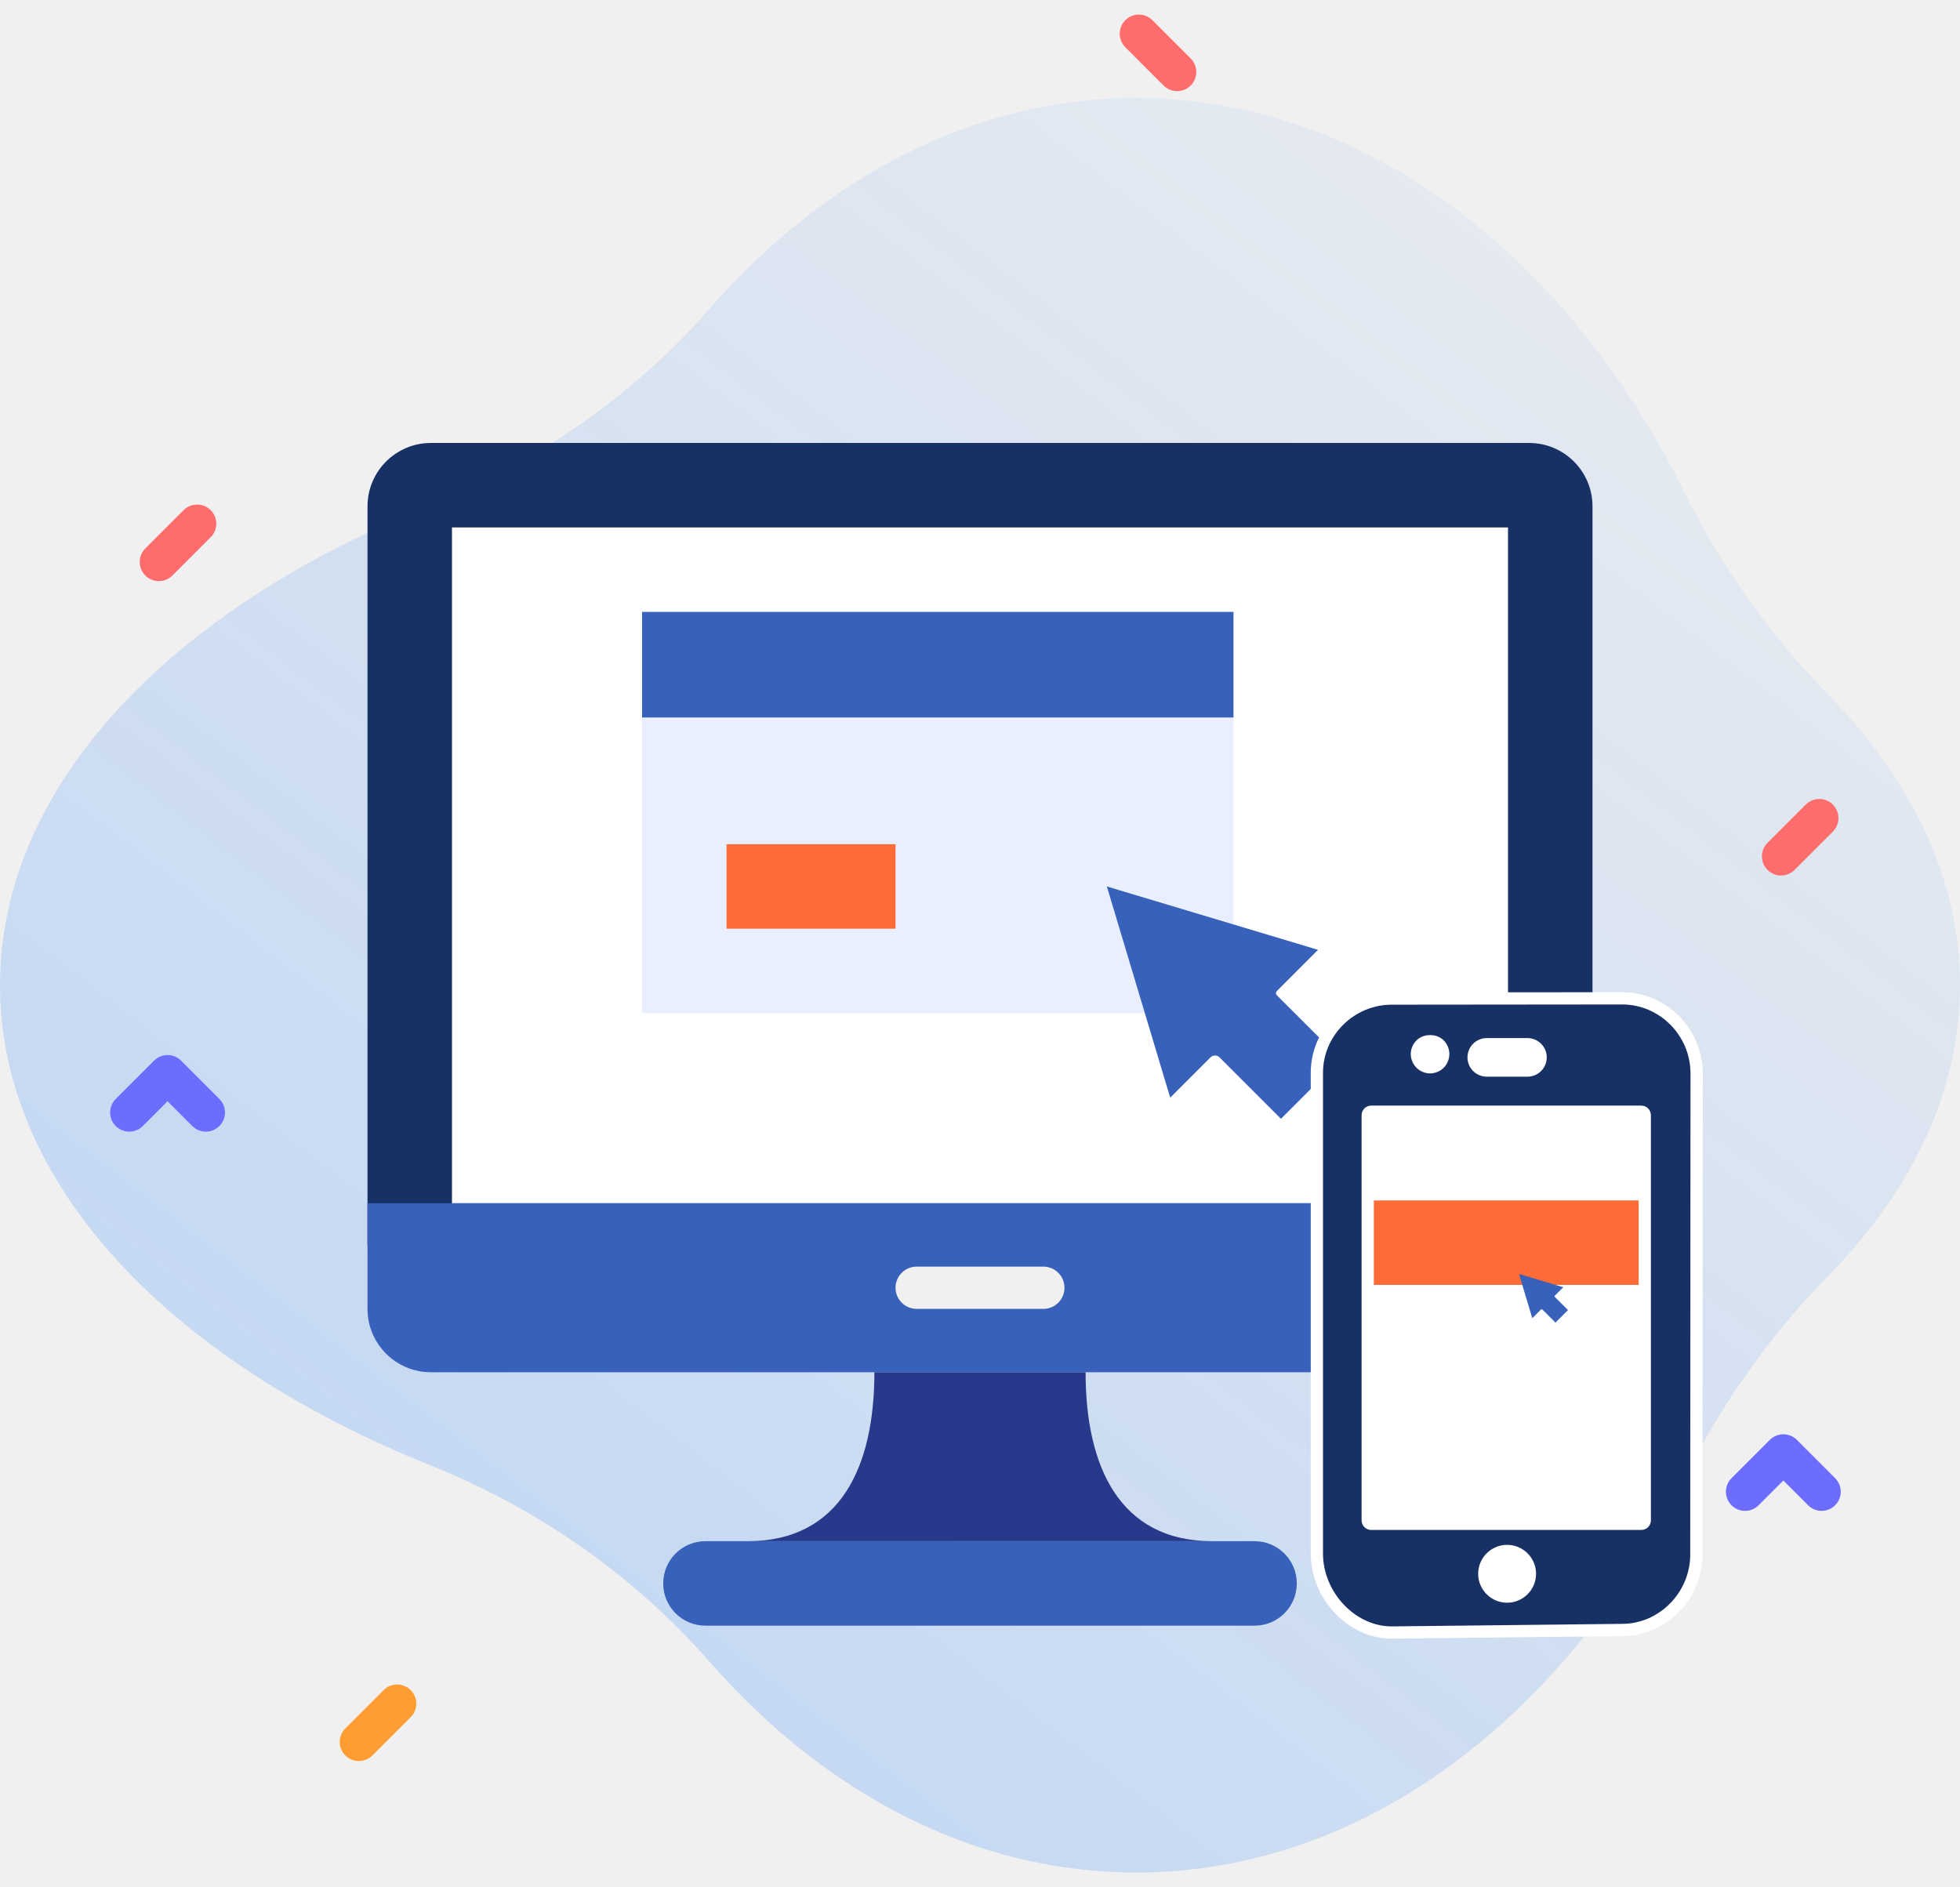
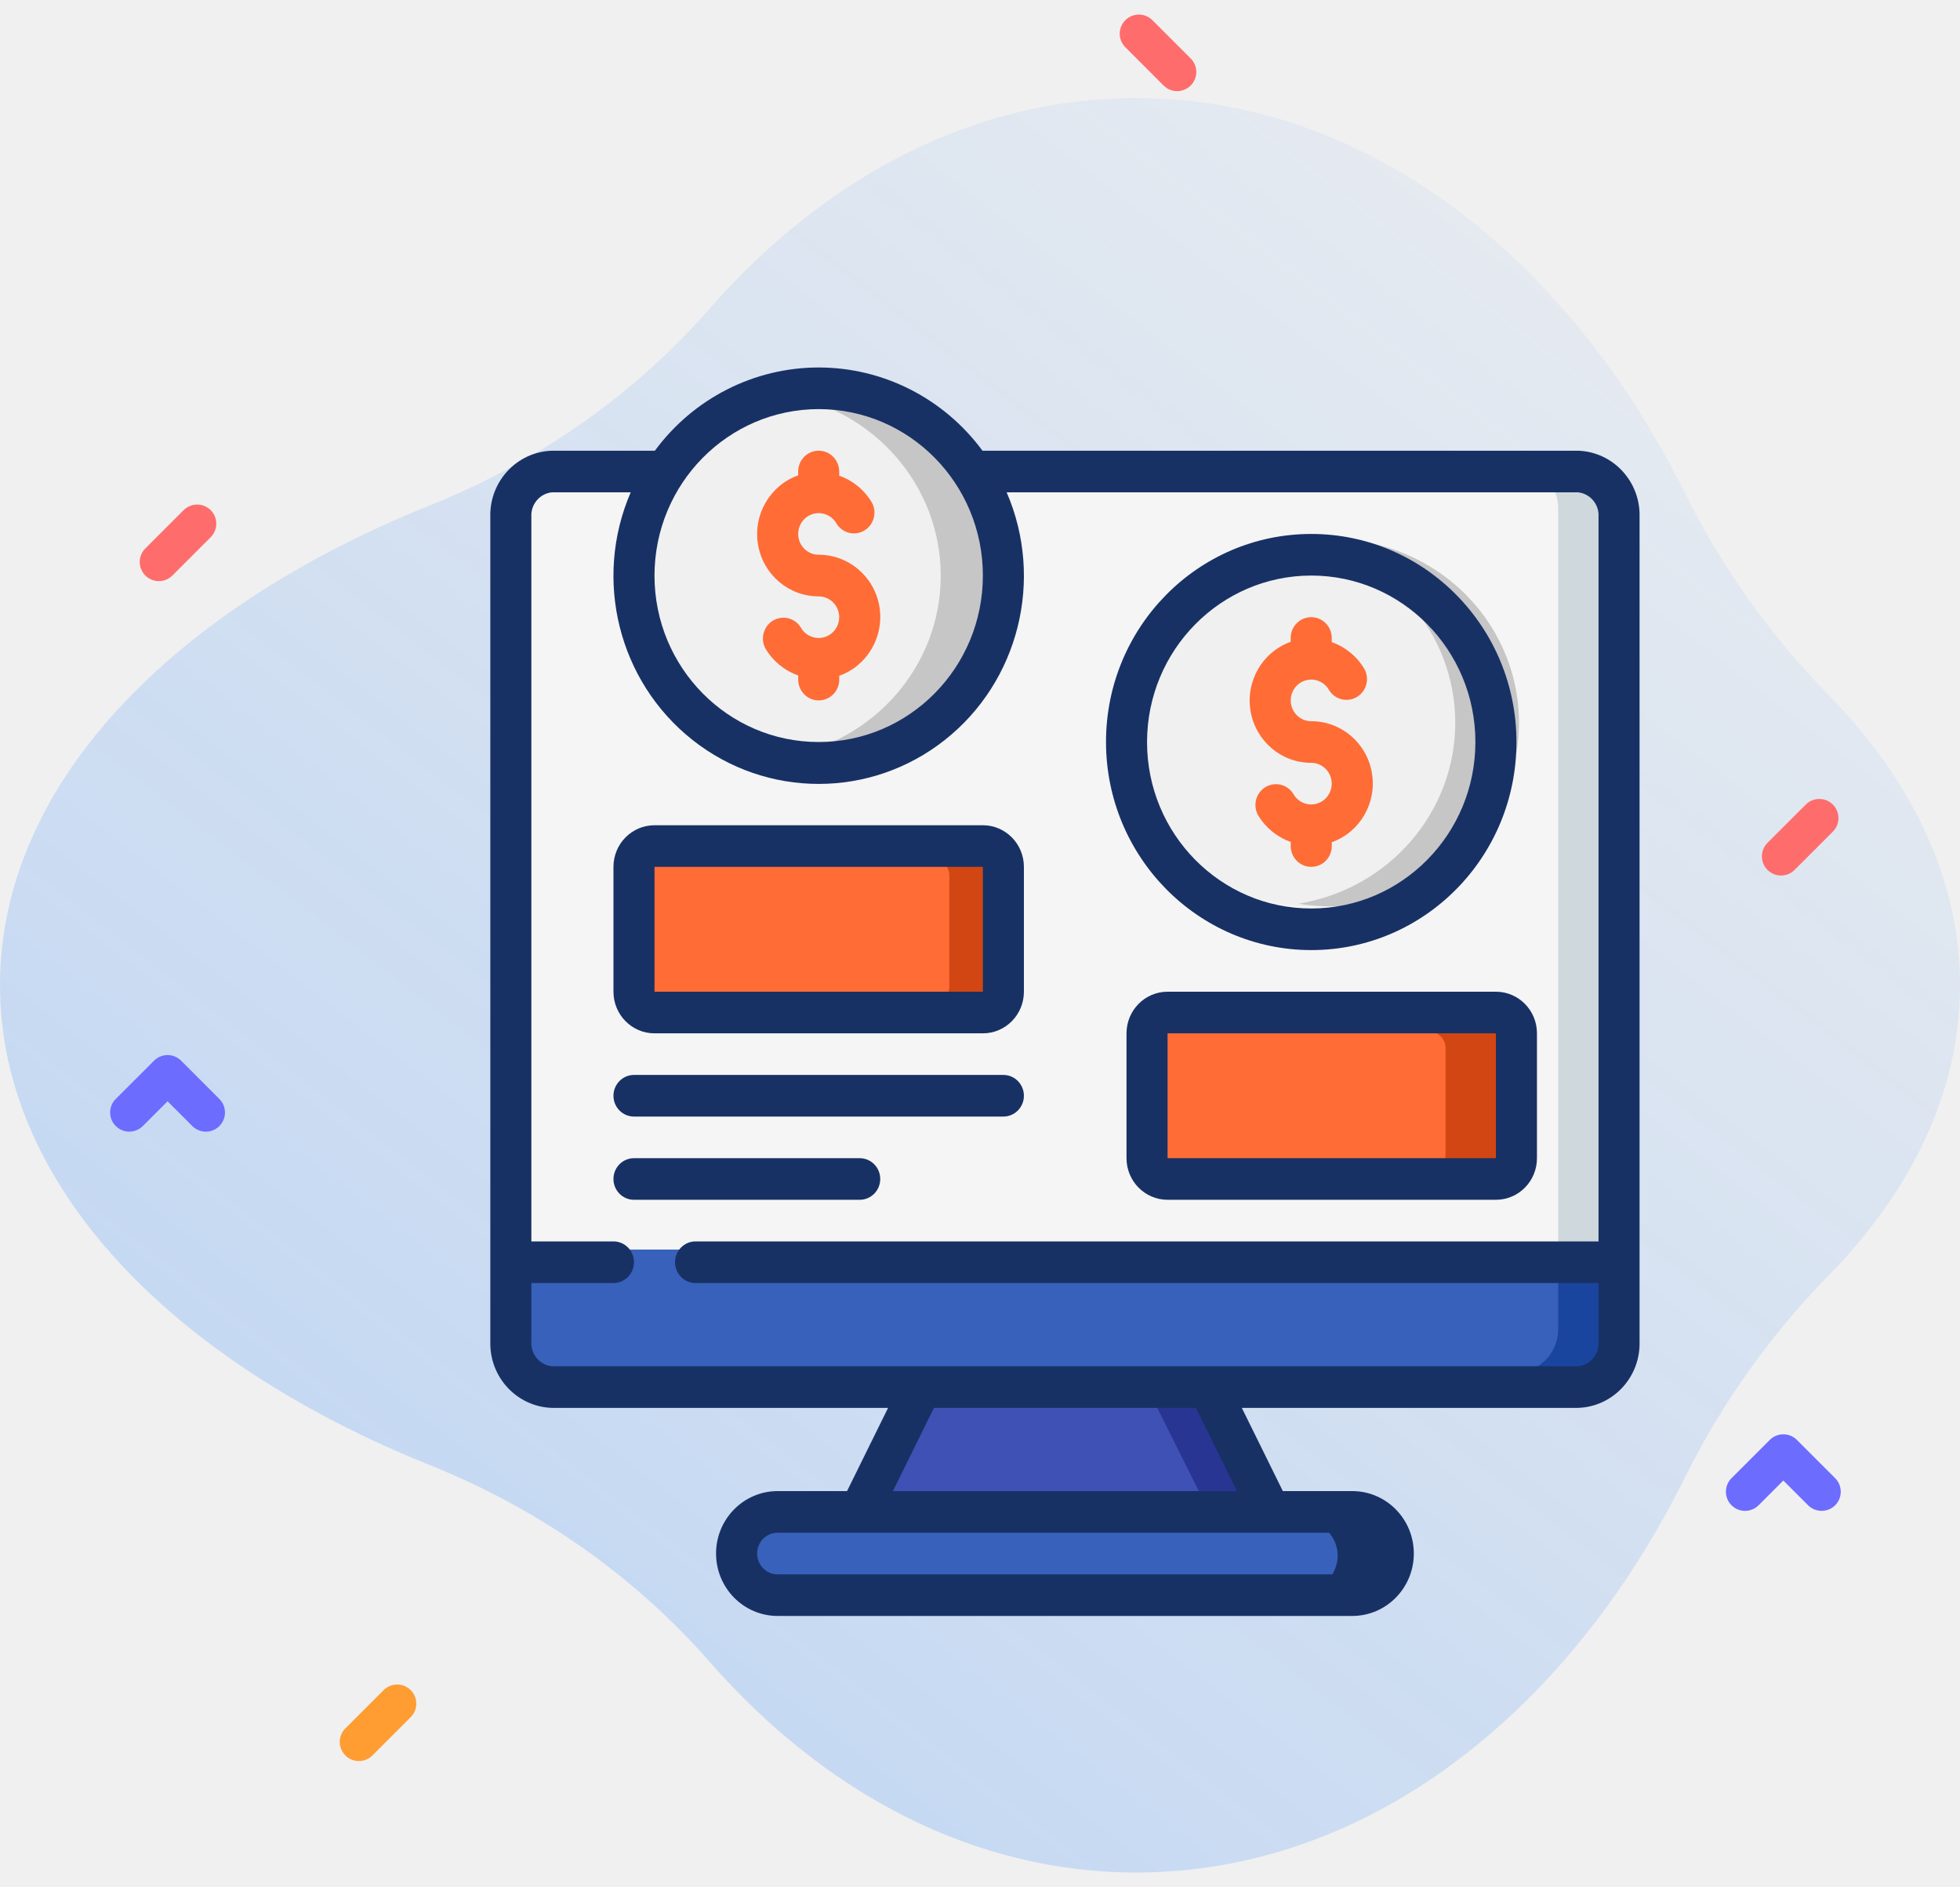
<svg xmlns="http://www.w3.org/2000/svg" width="80px" height="77px" viewBox="0 0 80 77" version="1.1">
  <defs>
    <linearGradient x1="-3.046%" y1="112.484%" x2="104.876%" y2="-12.661%" id="linearGradient-1">
      <stop stop-color="#1C7CFB" stop-opacity="0.267" offset="0%" />
      <stop stop-color="#1C7CFB" stop-opacity="0" offset="100%" />
    </linearGradient>
  </defs>
  <g id="Page-1" stroke="none" stroke-width="1" fill="none" fill-rule="evenodd">
    <g id="Hey-Digital_Home" transform="translate(-1080, -1103)">
      <g id="Group-7-Copy-2" transform="translate(940, 1059)">
        <g id="Mobile-&amp;-Display-Ads" transform="translate(136, 41)">
          <g id="Group-10" transform="translate(4, 3)" fill-rule="nonzero">
            <path d="M80,40.216 C80,35.899 78.046,31.851 74.633,28.367 C72.258,25.942 70.281,23.164 68.772,20.124 C63.945,10.403 55.717,4 46.376,4 C39.738,4 33.662,7.234 28.969,12.594 C25.863,16.142 21.941,18.864 17.565,20.621 C6.965,24.878 0,32.065 0,40.216 C0,48.367 6.965,55.555 17.565,59.812 C21.941,61.569 25.863,64.29 28.969,67.838 C33.662,73.198 39.738,76.433 46.376,76.433 C55.717,76.433 63.946,70.03 68.772,60.308 C70.281,57.268 72.259,54.49 74.633,52.066 C78.046,48.581 80,44.534 80,40.216 Z" id="Path" fill="url(#linearGradient-1)" />
            <path d="M8.402,46.192 C8.202,46.192 8.002,46.115 7.849,45.963 L6.839,44.953 L5.829,45.963 C5.524,46.268 5.03,46.268 4.724,45.963 C4.419,45.658 4.419,45.163 4.724,44.858 L6.287,43.295 C6.592,42.99 7.087,42.99 7.392,43.295 L8.954,44.858 C9.259,45.163 9.259,45.658 8.954,45.963 C8.802,46.115 8.602,46.192 8.402,46.192 Z" id="Path" fill="#6C6CFF" />
            <path d="M74.352,61.67 C74.152,61.67 73.952,61.594 73.799,61.442 L72.789,60.432 L71.779,61.442 C71.474,61.747 70.979,61.747 70.674,61.442 C70.369,61.137 70.369,60.642 70.674,60.337 L72.237,58.774 C72.542,58.469 73.036,58.469 73.342,58.774 L74.904,60.337 C75.209,60.642 75.209,61.137 74.904,61.442 C74.751,61.594 74.552,61.67 74.352,61.67 Z" id="Path" fill="#6C6CFF" />
            <path d="M14.648,71.883 C14.448,71.883 14.249,71.807 14.096,71.654 C13.791,71.349 13.791,70.854 14.096,70.549 L15.658,68.987 C15.964,68.682 16.458,68.682 16.763,68.987 C17.068,69.292 17.068,69.787 16.763,70.092 L15.201,71.654 C15.048,71.807 14.848,71.883 14.648,71.883 L14.648,71.883 Z" id="Path" fill="#FF9D33" />
            <path d="M72.695,35.737 C72.495,35.737 72.295,35.661 72.143,35.508 C71.838,35.203 71.838,34.708 72.143,34.403 L73.705,32.841 C74.01,32.536 74.505,32.536 74.81,32.841 C75.115,33.146 75.115,33.641 74.81,33.946 L73.248,35.508 C73.095,35.661 72.895,35.737 72.695,35.737 Z" id="Path" fill="#FF6C6C" />
            <path d="M6.484,23.72 C6.284,23.72 6.085,23.643 5.932,23.491 C5.627,23.186 5.627,22.691 5.932,22.386 L7.494,20.824 C7.8,20.519 8.294,20.519 8.599,20.824 C8.904,21.129 8.904,21.623 8.599,21.928 L7.037,23.491 C6.884,23.643 6.684,23.72 6.484,23.72 Z" id="Path" fill="#FF6C6C" />
            <path d="M46.484,3.72 C46.284,3.72 46.085,3.643 45.932,3.491 C45.627,3.186 45.627,2.691 45.932,2.386 L47.494,0.824 C47.8,0.519 48.294,0.519 48.599,0.824 C48.904,1.129 48.904,1.623 48.599,1.928 L47.037,3.491 C46.884,3.643 46.684,3.72 46.484,3.72 Z" id="Path-Copy-2" fill="#FF6C6C" transform="translate(47.26555, 2.157266) scale(-1, 1) translate(-47.26555, -2.157266) " />
          </g>
-           <g id="website" transform="translate(19, 21)" fill-rule="nonzero">
-             <path d="M43.103,0.081 L6.897,0.081 L2.587,0.081 C1.159,0.081 0,1.239 0,2.668 L0,32.839 L6.897,32.839 L19.828,32.839 L30.172,32.839 L43.104,32.839 L50,32.839 L50,2.668 C50,1.239 48.841,0.081 47.413,0.081 L43.103,0.081 L43.103,0.081 Z" id="Path" fill="#183165" />
-             <rect id="Rectangle" fill="#FFFFFF" x="3.448" y="3.529" width="43.103" height="27.586" />
-             <polygon id="Path" fill="#EAEFFF" points="11.207 6.977 11.207 23.357 31.73 23.357 35.345 19.734 35.345 6.977" />
-             <path d="M47.413,38.012 L2.587,38.012 C1.159,38.012 0,36.853 0,35.425 L0,31.115 L50,31.115 L50,35.425 C50,36.853 48.841,38.012 47.413,38.012 Z" id="Path" fill="#3761BA" />
-             <path d="M27.586,35.426 L22.414,35.426 C21.938,35.426 21.552,35.039 21.552,34.564 C21.552,34.088 21.938,33.701 22.414,33.701 L27.586,33.701 C28.062,33.701 28.448,34.088 28.448,34.564 C28.448,35.039 28.062,35.426 27.586,35.426 Z" id="Path" fill="#F0F0F0" />
-             <path d="M36.207,48.357 L13.793,48.357 C12.841,48.357 12.069,47.585 12.069,46.633 L12.069,46.633 C12.069,45.68 12.841,44.908 13.793,44.908 L36.207,44.908 C37.159,44.908 37.931,45.68 37.931,46.633 L37.931,46.633 C37.931,47.585 37.159,48.357 36.207,48.357 Z" id="Path" fill="#3761BA" />
-             <path d="M29.31,38.012 L20.69,38.012 C20.69,41.824 19.329,44.908 15.517,44.908 L34.483,44.908 C30.671,44.908 29.31,41.824 29.31,38.012 Z" id="Path" fill="#28388B" />
-             <path d="M39.722,25.229 L37.112,22.62 C37.067,22.575 37.067,22.502 37.112,22.458 L38.798,20.77 L30.178,18.184 L32.764,26.805 L34.407,25.162 C34.509,25.059 34.676,25.059 34.779,25.162 L37.284,27.667 L39.722,25.229 Z" id="Path" fill="#3761BA" />
-             <rect id="Rectangle" fill="#3761BA" x="11.207" y="6.977" width="24.138" height="4.31" />
-             <rect id="Rectangle" fill="#FF6C36" x="14.655" y="16.46" width="6.897" height="3.448" />
-           </g>
-           <g id="Group-31" transform="translate(58, 44)">
-             <rect id="Rectangle" fill="#FFFFFF" x="0" y="0" width="15" height="25" rx="3" />
-             <rect id="Rectangle" fill="#FF6C36" fill-rule="nonzero" x="2" y="8" width="11" height="3.448" />
-             <path d="M10,12.476 L9.453,11.929 C9.444,11.92 9.444,11.905 9.453,11.896 L9.807,11.542 L8,11 L8.542,12.807 L8.886,12.462 C8.908,12.441 8.943,12.441 8.964,12.462 L9.489,12.987 L10,12.476 Z" id="Path" fill="#3761BA" fill-rule="nonzero" />
-             <path d="M12.21,-0.25 L12.211,-0.25 C13.884,-0.25 15.25,1.134 15.25,2.815 L15.239,22.454 C15.239,24.133 13.869,25.533 12.207,25.533 L2.82,25.637 L2.807,25.637 C1.159,25.637 -0.25,24.114 -0.25,22.415 L-0.25,2.791 C-0.25,1.123 1.131,-0.241 2.807,-0.241 L12.21,-0.25 Z M6.684,1.623 C6.387,1.623 6.147,1.864 6.147,2.161 C6.147,2.457 6.387,2.698 6.684,2.698 L8.346,2.698 C8.642,2.698 8.883,2.457 8.883,2.161 C8.883,1.864 8.642,1.623 8.346,1.623 L6.684,1.623 Z M3.991,1.645 C3.891,1.744 3.833,1.886 3.832,2.027 C3.832,2.164 3.892,2.305 3.991,2.405 C4.091,2.505 4.232,2.564 4.37,2.564 C4.51,2.564 4.652,2.505 4.752,2.405 C4.849,2.307 4.907,2.167 4.907,2.027 C4.907,1.884 4.85,1.745 4.753,1.646 C4.555,1.45 4.189,1.45 3.991,1.645 Z M3.991,1.645 C3.99,1.645 3.99,1.645 3.99,1.646 L3.991,1.645 C3.991,1.645 3.991,1.645 3.991,1.645 Z M7.515,24.17 C8.028,24.17 8.446,23.752 8.446,23.239 C8.446,22.726 8.028,22.308 7.515,22.308 C7.001,22.308 6.583,22.726 6.583,23.239 C6.583,23.752 7.001,24.17 7.515,24.17 Z M13.134,21.056 L13.134,4.523 C13.134,4.443 13.07,4.379 12.991,4.379 L1.968,4.379 C1.889,4.379 1.825,4.443 1.825,4.523 L1.825,21.056 C1.825,21.136 1.889,21.2 1.968,21.2 L12.991,21.2 C13.07,21.2 13.134,21.136 13.134,21.056 Z" id="Shape" stroke="#FFFFFF" stroke-width="0.5" fill="#183165" fill-rule="nonzero" />
+           <g id="computer" transform="translate(24, 18)">
+             <path d="M45.999,36 L45.999,39.183 C46.036,40.144 45.292,40.955 44.332,41 L2.668,41 C1.708,40.955 0.964,40.144 1.001,39.183 L1.001,36 L45.999,36 Z" id="Shape" fill="#3761BA" fill-rule="nonzero" />
+             <path d="M43.599,36 L43.599,39.183 C43.636,40.144 42.921,40.955 42,41 L44.399,41 C45.321,40.955 46.035,40.144 45.999,39.183 L45.999,36 L43.599,36 Z" id="Shape" fill="#1A459F" fill-rule="nonzero" />
+             <path d="M45.999,5.836 L45.999,36 L1.001,36 L1.001,5.836 C0.964,4.865 1.708,4.046 2.668,4 L7.268,4 C5.174,7.162 5.725,11.403 8.555,13.912 C11.385,16.421 15.617,16.421 18.447,13.912 C21.277,11.403 21.827,7.162 19.734,4 L44.332,4 C45.292,4.046 46.036,4.865 45.999,5.836 Z" id="Shape" fill="#F5F5F5" fill-rule="nonzero" />
+             <path d="M44.399,4 L42,4 C42.921,4.046 43.636,4.865 43.599,5.836 L43.599,36 L45.999,36 L45.999,5.836 C46.035,4.865 45.321,4.046 44.399,4 Z" id="Shape" fill="#CFD8DC" fill-rule="nonzero" />
+             <polygon id="Shape" fill="#3F51B5" fill-rule="nonzero" points="29.45 42 32 47 23.5 47 15 47 17.55 42" />
+             <polygon id="Shape" fill="#283593" fill-rule="nonzero" points="29.5 42 27 42 29.5 47 32 47" />
+             <rect id="Rectangle-path" fill="#3761BA" fill-rule="nonzero" x="10" y="47" width="27" height="3" rx="1.5" />
+             <path d="M35.4,47 L33,47 C33.884,47 34.6,47.672 34.6,48.5 C34.6,49.328 33.884,50 33,50 L35.4,50 C36.284,50 37,49.328 37,48.5 C37,47.672 36.284,47 35.4,47 Z" id="Shape" fill="#183165" fill-rule="nonzero" />
+             <circle id="Oval" fill="#F0F0F0" fill-rule="nonzero" cx="13.5" cy="8.5" r="7.5" />
+             <path d="M13.279,1 C12.85,1.003 12.423,1.04 12,1.113 C15.693,1.718 18.398,4.841 18.398,8.5 C18.398,12.159 15.693,15.282 12,15.887 C14.863,16.377 17.764,15.245 19.494,12.962 C21.223,10.679 21.484,7.638 20.169,5.105 C18.853,2.573 16.186,0.984 13.279,1 Z" id="Shape" fill="#C6C6C6" fill-rule="nonzero" />
+             <circle id="Oval" fill="#F0F0F0" fill-rule="nonzero" cx="33.5" cy="14.5" r="7.5" />
+             <path d="M34.279,7 C33.85,7.003 33.423,7.04 33,7.113 C36.693,7.718 39.398,10.841 39.398,14.5 C39.398,18.159 36.693,21.282 33,21.887 C35.863,22.377 38.764,21.245 40.494,18.962 C42.223,16.679 42.484,13.638 41.169,11.105 C39.853,8.573 37.186,6.984 34.279,7 Z" id="Shape" fill="#C6C6C6" fill-rule="nonzero" />
+             <rect id="Rectangle-path" fill="#FF6C36" fill-rule="nonzero" x="6" y="20" width="15" height="6" />
+             <path d="M20.25,20 L18,20 C18.414,20 18.75,20.336 18.75,20.75 L18.75,25.25 C18.75,25.664 18.414,26 18,26 L20.25,26 C20.664,26 21,25.664 21,25.25 L21,20.75 C21,20.336 20.664,20 20.25,20 Z" id="Shape" fill="#D24613" fill-rule="nonzero" />
+             <rect id="Rectangle-path" fill="#E91E63" fill-rule="nonzero" x="27" y="27" width="15" height="6" rx="3" />
+             <rect id="Rectangle" fill="#FF6C36" x="27" y="26" width="15" height="7" />
+             <path d="M41,27 L38,27 C38.552,27 39,27.336 39,27.75 L39,32.25 C39,32.664 38.552,33 38,33 L41,33 C41.552,33 42,32.664 42,32.25 L42,27.75 C42,27.336 41.552,27 41,27 Z" id="Shape" fill="#D24613" fill-rule="nonzero" />
+             <g id="Group" fill-rule="nonzero">
+               <path d="M44.409,42.467 C45.836,42.421 46.959,41.214 46.921,39.766 L46.921,6.098 C46.959,4.65 45.836,3.444 44.409,3.397 L20.101,3.397 C18.525,1.259 16.048,-2.57179079e-05 13.415,-2.57179079e-05 C10.783,-2.57179079e-05 8.305,1.259 6.73,3.397 L2.526,3.397 C1.098,3.444 -0.025,4.65 0.013,6.098 L0.013,39.766 C-0.025,41.214 1.098,42.421 2.526,42.467 L16.248,42.467 L14.573,45.864 L11.74,45.864 C10.352,45.864 9.227,47.005 9.227,48.412 C9.227,49.819 10.352,50.96 11.74,50.96 L35.194,50.96 C36.582,50.96 37.707,49.819 37.707,48.412 C37.707,47.005 36.582,45.864 35.194,45.864 L32.361,45.864 L30.686,42.467 L44.409,42.467 Z M13.415,1.699 C17.116,1.699 20.117,4.741 20.117,8.493 C20.117,12.246 17.116,15.288 13.415,15.288 C9.715,15.288 6.714,12.246 6.714,8.493 C6.718,4.743 9.716,1.703 13.415,1.699 Z M1.688,39.766 L1.688,37.371 L5.039,37.371 C5.502,37.371 5.877,36.991 5.877,36.521 C5.877,36.052 5.502,35.672 5.039,35.672 L1.688,35.672 L1.688,6.098 C1.657,5.59 2.027,5.148 2.526,5.096 L5.743,5.096 C4.205,8.656 5.246,12.821 8.271,15.208 C11.297,17.595 15.534,17.595 18.56,15.208 C21.585,12.821 22.626,8.656 21.088,5.096 L44.409,5.096 C44.908,5.148 45.278,5.59 45.246,6.098 L45.246,35.672 L8.39,35.672 C7.927,35.672 7.552,36.052 7.552,36.521 C7.552,36.991 7.927,37.371 8.39,37.371 L45.246,37.371 L45.246,39.766 C45.278,40.274 44.908,40.716 44.409,40.768 L2.526,40.768 C2.027,40.716 1.657,40.274 1.688,39.766 Z M36.032,48.412 C36.032,48.881 35.657,49.262 35.194,49.262 L11.74,49.262 C11.278,49.262 10.903,48.881 10.903,48.412 C10.903,47.943 11.278,47.563 11.74,47.563 L35.194,47.563 C35.657,47.563 36.032,47.943 36.032,48.412 Z M30.488,45.864 L16.446,45.864 L18.121,42.467 L28.813,42.467 L30.488,45.864 Z" id="Shape" fill="#183165" />
+               <path d="M13.415,9.343 C13.822,9.343 14.169,9.639 14.24,10.045 C14.31,10.451 14.083,10.849 13.701,10.99 C13.319,11.131 12.892,10.974 12.689,10.617 C12.451,10.226 11.95,10.098 11.558,10.328 C11.166,10.558 11.025,11.062 11.239,11.466 C11.543,11.983 12.018,12.374 12.58,12.57 L12.58,12.74 C12.58,13.209 12.955,13.589 13.417,13.589 C13.88,13.589 14.255,13.209 14.255,12.74 L14.255,12.584 C15.408,12.172 16.1,10.976 15.893,9.754 C15.685,8.533 14.638,7.641 13.415,7.644 C13.009,7.644 12.662,7.347 12.591,6.942 C12.521,6.536 12.748,6.137 13.13,5.996 C13.512,5.856 13.939,6.013 14.142,6.37 C14.38,6.76 14.881,6.888 15.273,6.659 C15.665,6.429 15.806,5.925 15.592,5.521 C15.288,5.004 14.814,4.613 14.253,4.417 L14.253,4.247 C14.253,3.778 13.878,3.397 13.415,3.397 C12.953,3.397 12.578,3.778 12.578,4.247 L12.578,4.403 C11.425,4.815 10.733,6.01 10.94,7.231 C11.147,8.453 12.193,9.345 13.415,9.343 L13.415,9.343 Z" id="Shape" fill="#FF6C36" />
+               <path d="M33.519,16.137 C33.925,16.138 34.273,16.434 34.343,16.84 C34.414,17.246 34.186,17.644 33.804,17.785 C33.423,17.926 32.996,17.768 32.793,17.411 C32.555,17.021 32.054,16.893 31.661,17.123 C31.269,17.352 31.128,17.856 31.343,18.261 C31.647,18.778 32.122,19.169 32.683,19.365 L32.683,19.535 C32.683,20.004 33.058,20.384 33.521,20.384 C33.983,20.384 34.358,20.004 34.358,19.535 L34.358,19.378 C35.512,18.967 36.204,17.771 35.996,16.549 C35.789,15.327 34.742,14.436 33.519,14.439 C33.113,14.438 32.765,14.142 32.695,13.736 C32.625,13.33 32.852,12.932 33.234,12.791 C33.616,12.65 34.042,12.808 34.245,13.165 C34.484,13.555 34.985,13.683 35.377,13.453 C35.769,13.224 35.91,12.72 35.695,12.315 C35.392,11.799 34.917,11.408 34.357,11.211 L34.357,11.041 C34.357,10.572 33.982,10.192 33.519,10.192 C33.056,10.192 32.681,10.572 32.681,11.041 L32.681,11.198 C31.528,11.609 30.836,12.804 31.043,14.026 C31.251,15.248 32.297,16.14 33.519,16.137 L33.519,16.137 Z" id="Shape" fill="#FF6C36" />
+               <path d="M33.519,23.781 C38.145,23.781 41.896,19.979 41.896,15.288 C41.896,10.597 38.145,6.795 33.519,6.795 C28.893,6.795 25.143,10.597 25.143,15.288 C25.148,19.977 28.895,23.776 33.519,23.781 Z M33.519,8.493 C37.22,8.493 40.22,11.535 40.22,15.288 C40.22,19.041 37.22,22.083 33.519,22.083 C29.818,22.083 26.818,19.041 26.818,15.288 C26.822,11.537 29.82,8.498 33.519,8.493 Z" id="Shape" fill="#183165" />
+               <path d="M6.714,27.179 L20.117,27.179 C21.042,27.179 21.792,26.418 21.792,25.48 L21.792,20.384 C21.792,19.446 21.042,18.685 20.117,18.685 L6.714,18.685 C5.789,18.685 5.039,19.446 5.039,20.384 L5.039,25.48 C5.039,26.418 5.789,27.179 6.714,27.179 Z M6.714,20.384 L20.117,20.384 L20.117,25.48 L6.714,25.48 L6.714,20.384 Z" id="Shape" fill="#183165" />
+               <path d="M27.656,25.48 C26.73,25.48 25.98,26.241 25.98,27.179 L25.98,32.275 C25.98,33.213 26.73,33.973 27.656,33.973 L41.058,33.973 C41.983,33.973 42.733,33.213 42.733,32.275 L42.733,27.179 C42.733,26.241 41.983,25.48 41.058,25.48 L27.656,25.48 Z M27.656,32.275 L27.656,27.179 L41.058,27.179 L41.058,32.275 L27.656,32.275 Z" id="Shape" fill="#183165" />
+               <path d="M5.877,30.576 L20.954,30.576 C21.417,30.576 21.792,30.196 21.792,29.727 C21.792,29.258 21.417,28.877 20.954,28.877 L5.877,28.877 C5.414,28.877 5.039,29.258 5.039,29.727 C5.039,30.196 5.414,30.576 5.877,30.576 Z" id="Shape" fill="#183165" />
+               <path d="M15.928,33.124 C15.928,32.655 15.553,32.275 15.091,32.275 L5.877,32.275 C5.414,32.275 5.039,32.655 5.039,33.124 C5.039,33.593 5.414,33.973 5.877,33.973 L15.091,33.973 C15.553,33.973 15.928,33.593 15.928,33.124 Z" id="Shape" fill="#183165" />
+             </g>
          </g>
        </g>
      </g>
    </g>
  </g>
</svg>
